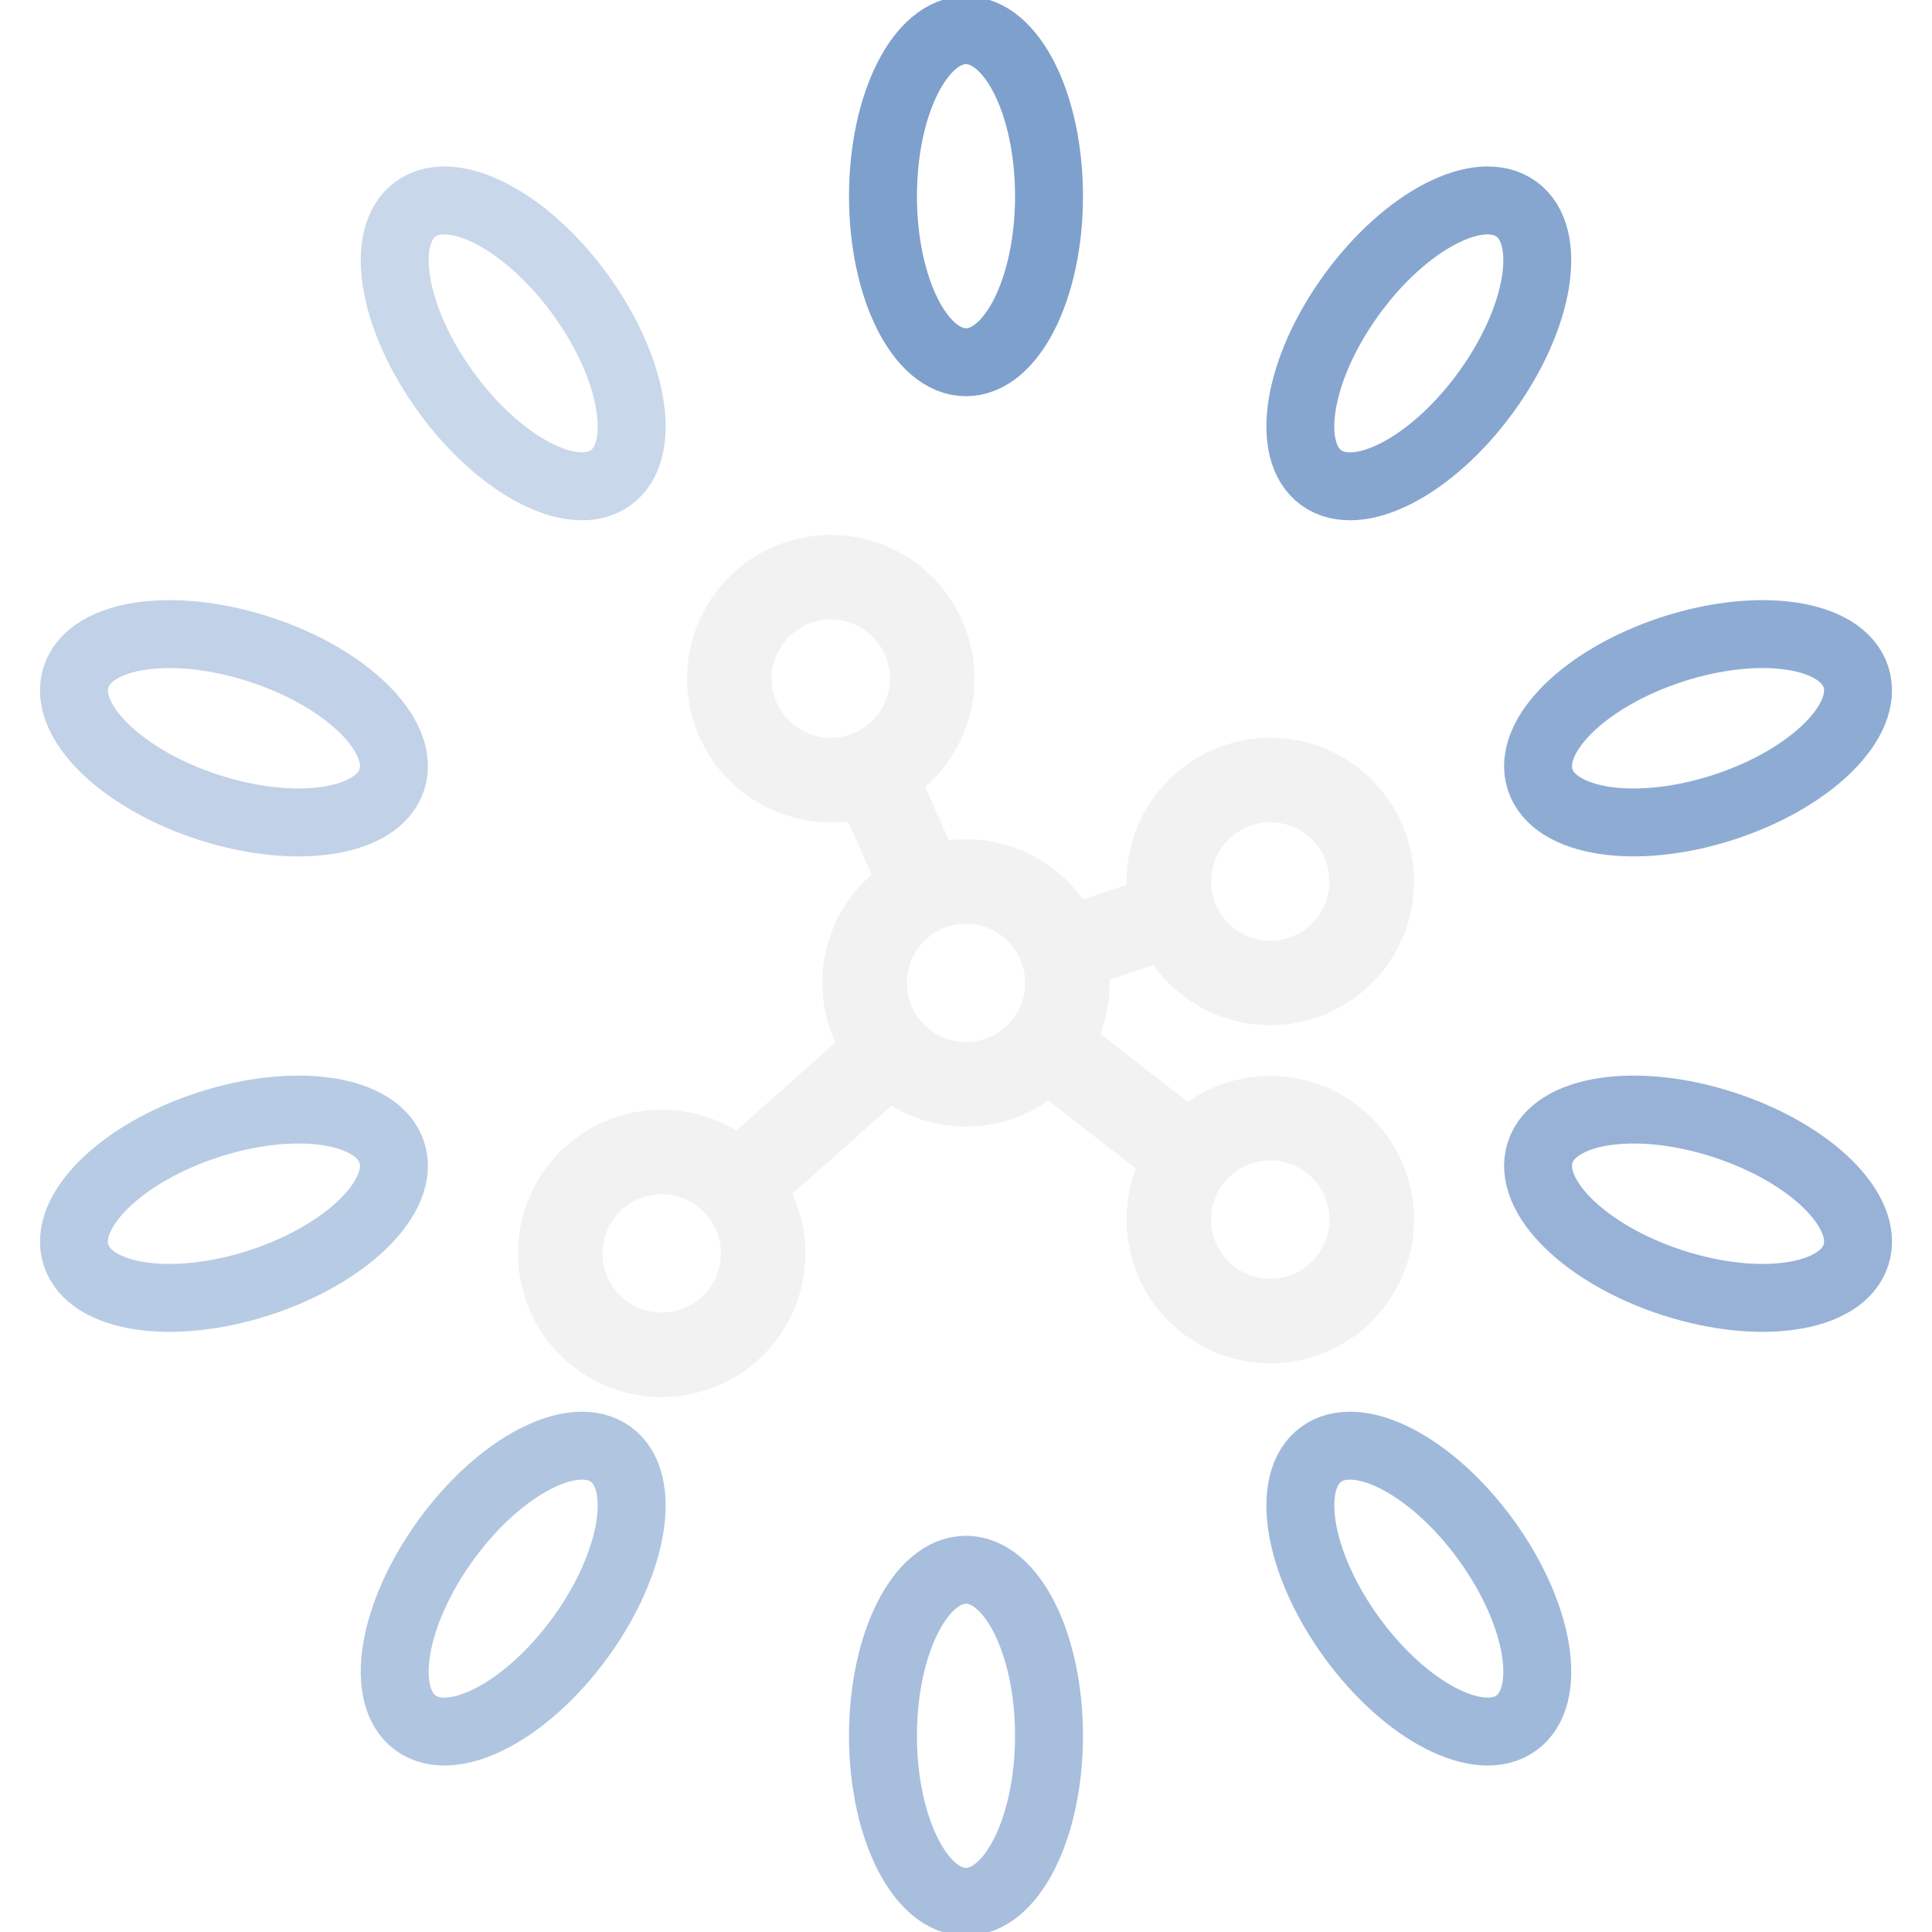
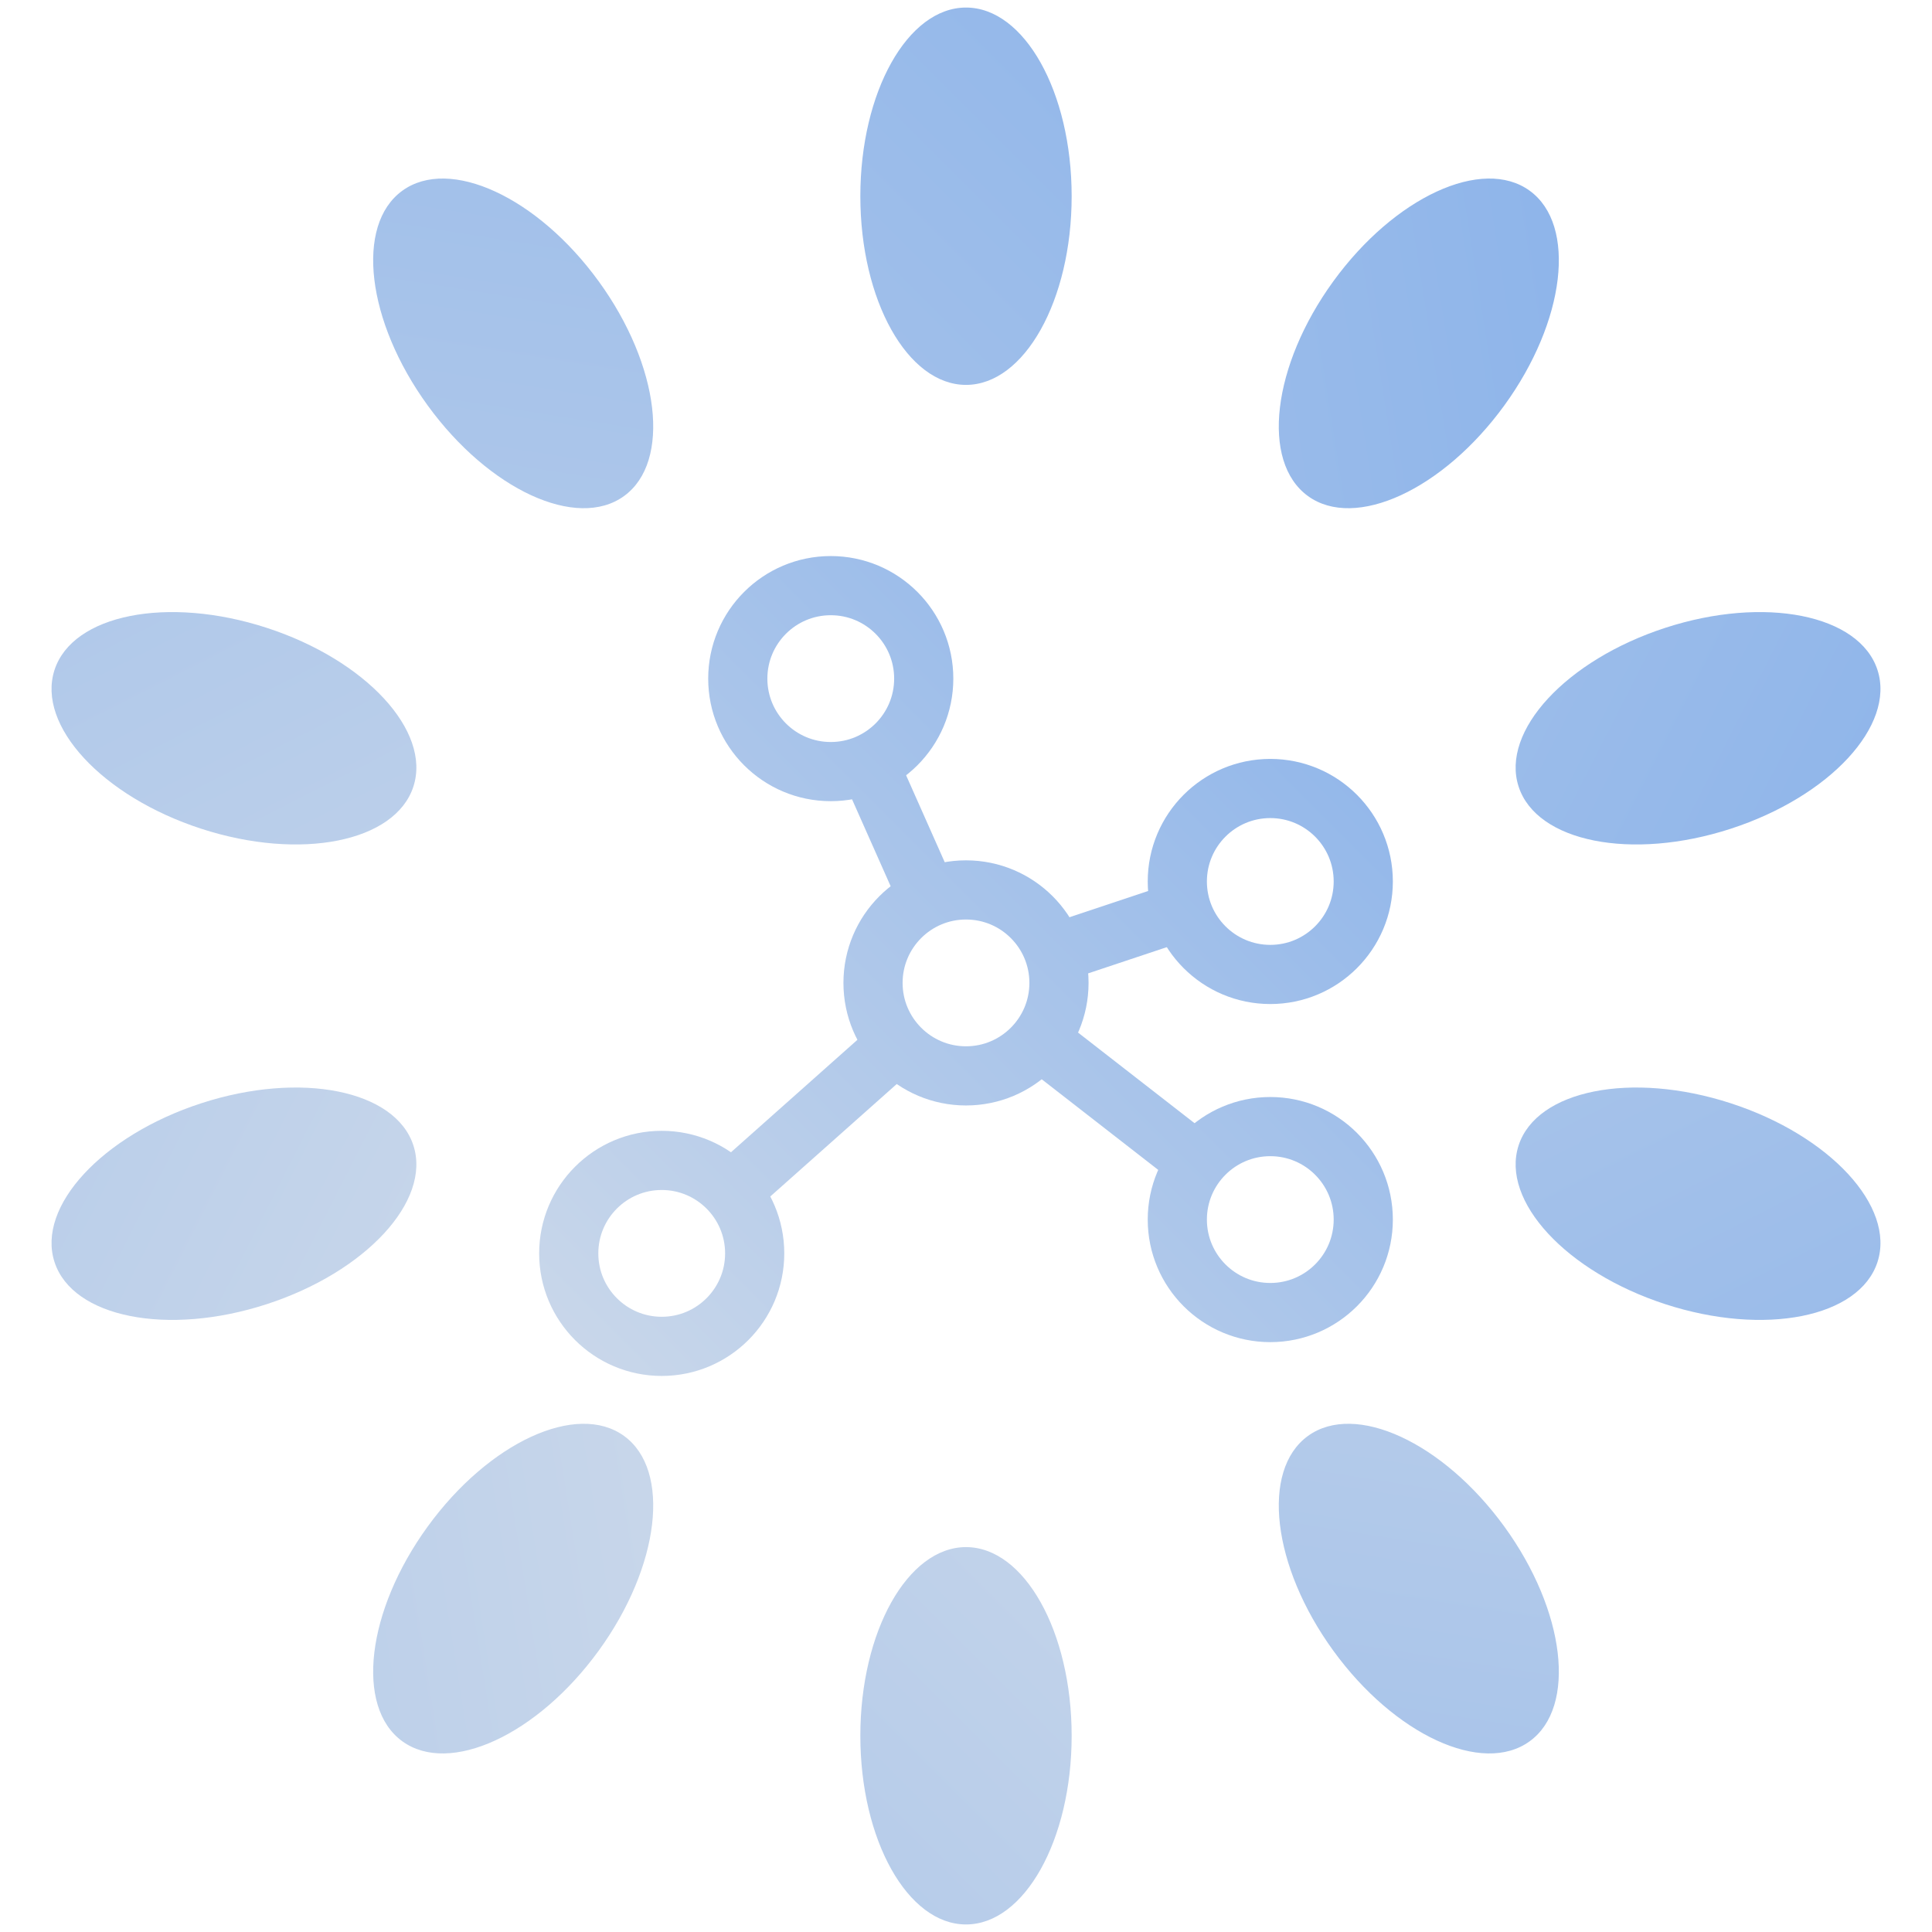
<svg xmlns="http://www.w3.org/2000/svg" viewBox="0 0 256 256" width="256" height="256" role="img" aria-label="comindly">
-   <ellipse cx="128.0" cy="26.0" rx="11" ry="22" transform="rotate(0 128.0 26.0)" fill="none" stroke="#7EA0CC" stroke-width="9" />
-   <ellipse cx="188.0" cy="45.5" rx="11" ry="22" transform="rotate(36 188.0 45.5)" fill="none" stroke="#86A6CF" stroke-width="9" />
-   <ellipse cx="225.0" cy="96.5" rx="11" ry="22" transform="rotate(72 225.0 96.5)" fill="none" stroke="#8EACD3" stroke-width="9" />
-   <ellipse cx="225.0" cy="159.5" rx="11" ry="22" transform="rotate(108 225.0 159.5)" fill="none" stroke="#97B2D6" stroke-width="9" />
-   <ellipse cx="188.0" cy="210.5" rx="11" ry="22" transform="rotate(144 188.0 210.5)" fill="none" stroke="#9FB9DA" stroke-width="9" />
-   <ellipse cx="128.0" cy="230.0" rx="11" ry="22" transform="rotate(180 128.0 230.0)" fill="none" stroke="#A7BEDD" stroke-width="9" />
-   <ellipse cx="68.0" cy="210.5" rx="11" ry="22" transform="rotate(216 68.0 210.5)" fill="none" stroke="#B0C5E0" stroke-width="9" />
-   <ellipse cx="31.0" cy="159.5" rx="11" ry="22" transform="rotate(252 31.0 159.5)" fill="none" stroke="#B8CBE4" stroke-width="9" />
-   <ellipse cx="31.0" cy="96.5" rx="11" ry="22" transform="rotate(288 31.0 96.5)" fill="none" stroke="#C1D1E7" stroke-width="9" />
-   <ellipse cx="68.0" cy="45.5" rx="11" ry="22" transform="rotate(324 68.0 45.5)" fill="none" stroke="#C9D7EA" stroke-width="9" />
-   <g transform="translate(128 128) scale(0.56) translate(-128 -124)" fill="none" stroke="#F2F2F2" stroke-linecap="round" stroke-linejoin="round" stroke-width="20">
+   <defs>
+     <linearGradient id="cm-dark" gradientUnits="userSpaceOnUse" x1="218.5" y1="37.5" x2="37.5" y2="218.5">
+       <stop offset="0" stop-color="#8DB4EA" />
+       <stop offset="1" stop-color="#C9D7EA" />
+     </linearGradient>
+   </defs>
+   <ellipse cx="128.0" cy="26.0" rx="14" ry="25" transform="rotate(0 128.0 26.0)" fill="url(#cm-dark)" />
+   <ellipse cx="188.0" cy="45.5" rx="14" ry="25" transform="rotate(36 188.0 45.5)" fill="url(#cm-dark)" />
+   <ellipse cx="225.0" cy="96.5" rx="14" ry="25" transform="rotate(72 225.0 96.5)" fill="url(#cm-dark)" />
+   <ellipse cx="225.0" cy="159.5" rx="14" ry="25" transform="rotate(108 225.0 159.5)" fill="url(#cm-dark)" />
+   <ellipse cx="188.0" cy="210.5" rx="14" ry="25" transform="rotate(144 188.0 210.5)" fill="url(#cm-dark)" />
+   <ellipse cx="128.0" cy="230.0" rx="14" ry="25" transform="rotate(180 128.0 230.0)" fill="url(#cm-dark)" />
+   <ellipse cx="68.0" cy="210.5" rx="14" ry="25" transform="rotate(216 68.0 210.5)" fill="url(#cm-dark)" />
+   <ellipse cx="31.0" cy="159.5" rx="14" ry="25" transform="rotate(252 31.0 159.5)" fill="url(#cm-dark)" />
+   <ellipse cx="31.0" cy="96.5" rx="14" ry="25" transform="rotate(288 31.0 96.5)" fill="url(#cm-dark)" />
+   <ellipse cx="68.0" cy="45.5" rx="14" ry="25" transform="rotate(324 68.0 45.5)" fill="url(#cm-dark)" />
+   <g transform="translate(128 128) scale(0.56) translate(-128 -124)" fill="none" stroke="url(#cm-dark)" stroke-linecap="round" stroke-linejoin="round" stroke-width="14">
    <line x1="177.23" y1="111.59" x2="150.77" y2="120.41" />
    <line x1="181.06" y1="169.27" x2="146.94" y2="142.73" />
    <line x1="110.06" y1="143.94" x2="73.94" y2="176.06" />
    <line x1="118.25" y1="106.07" x2="105.75" y2="77.93" />
-     <circle cx="128" cy="128" r="24" />
-     <circle cx="200" cy="104" r="24" />
-     <circle cx="200" cy="184" r="24" />
-     <circle cx="56" cy="192" r="24" />
-     <circle cx="96" cy="56" r="24" />
+     <circle cx="128" cy="128" r="22" />
+     <circle cx="200" cy="104" r="22" />
+     <circle cx="200" cy="184" r="22" />
+     <circle cx="56" cy="192" r="22" />
+     <circle cx="96" cy="56" r="22" />
  </g>
</svg>
